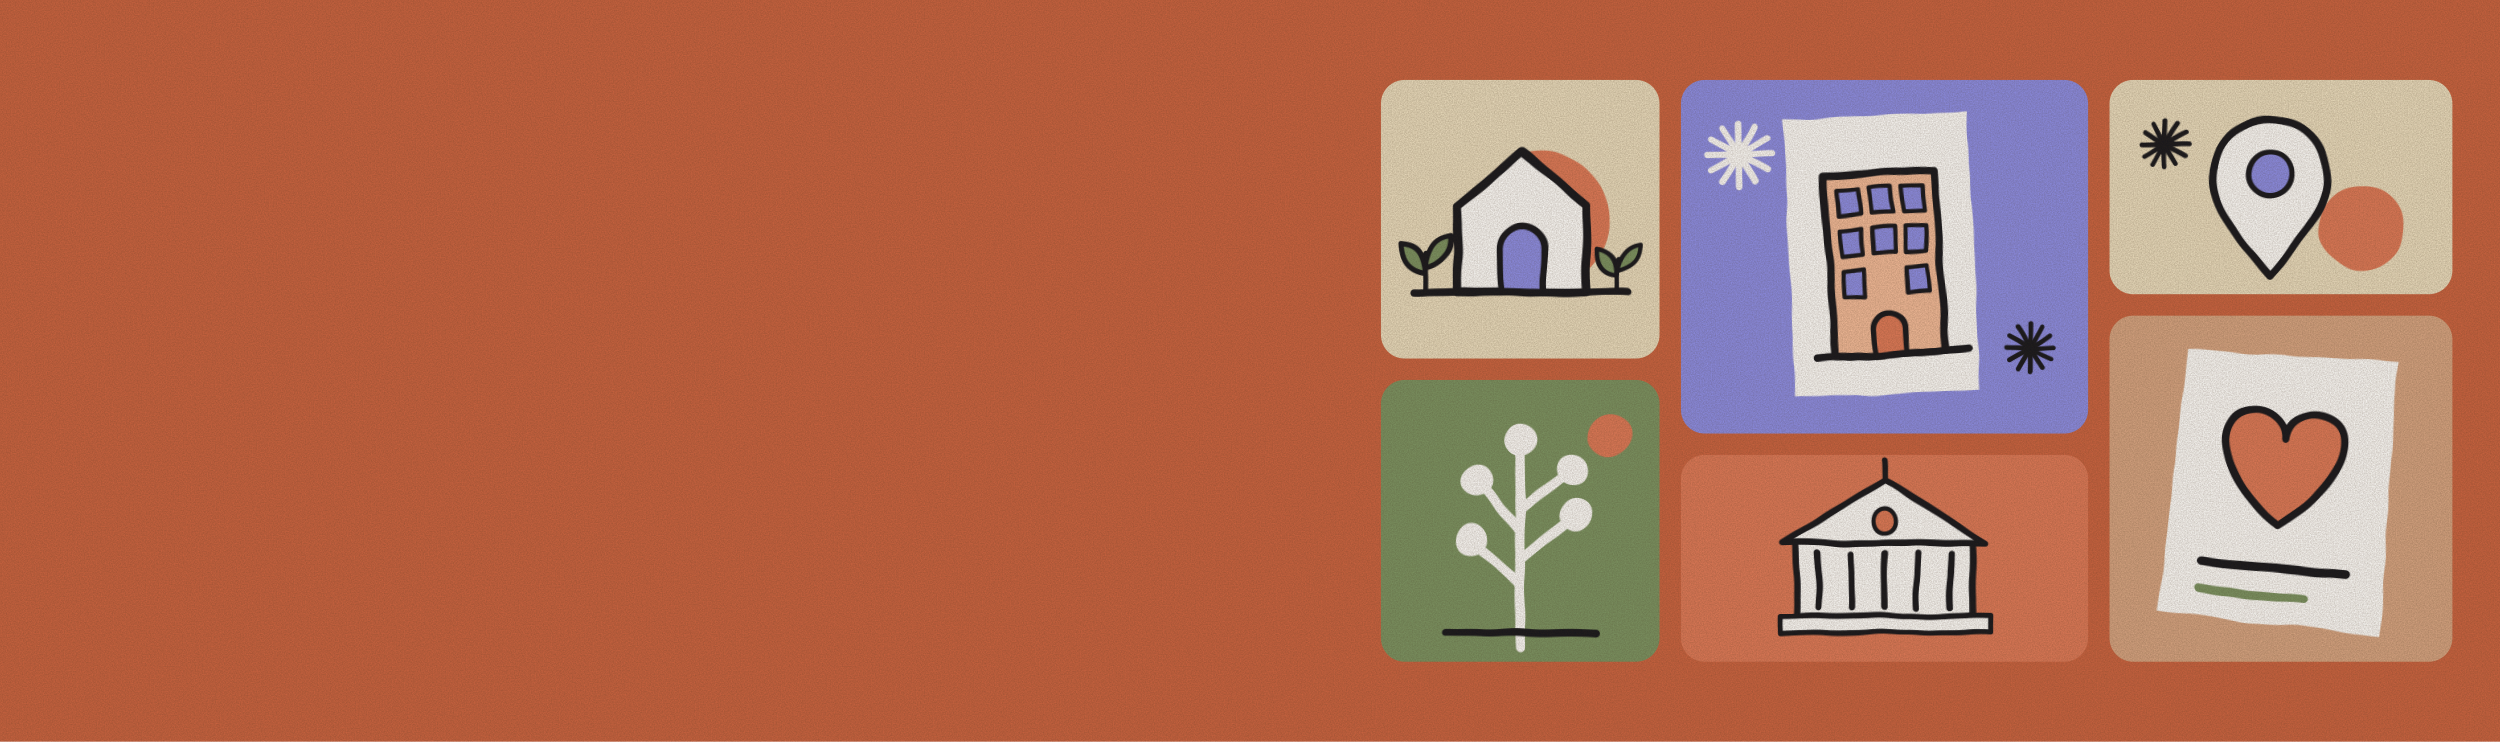
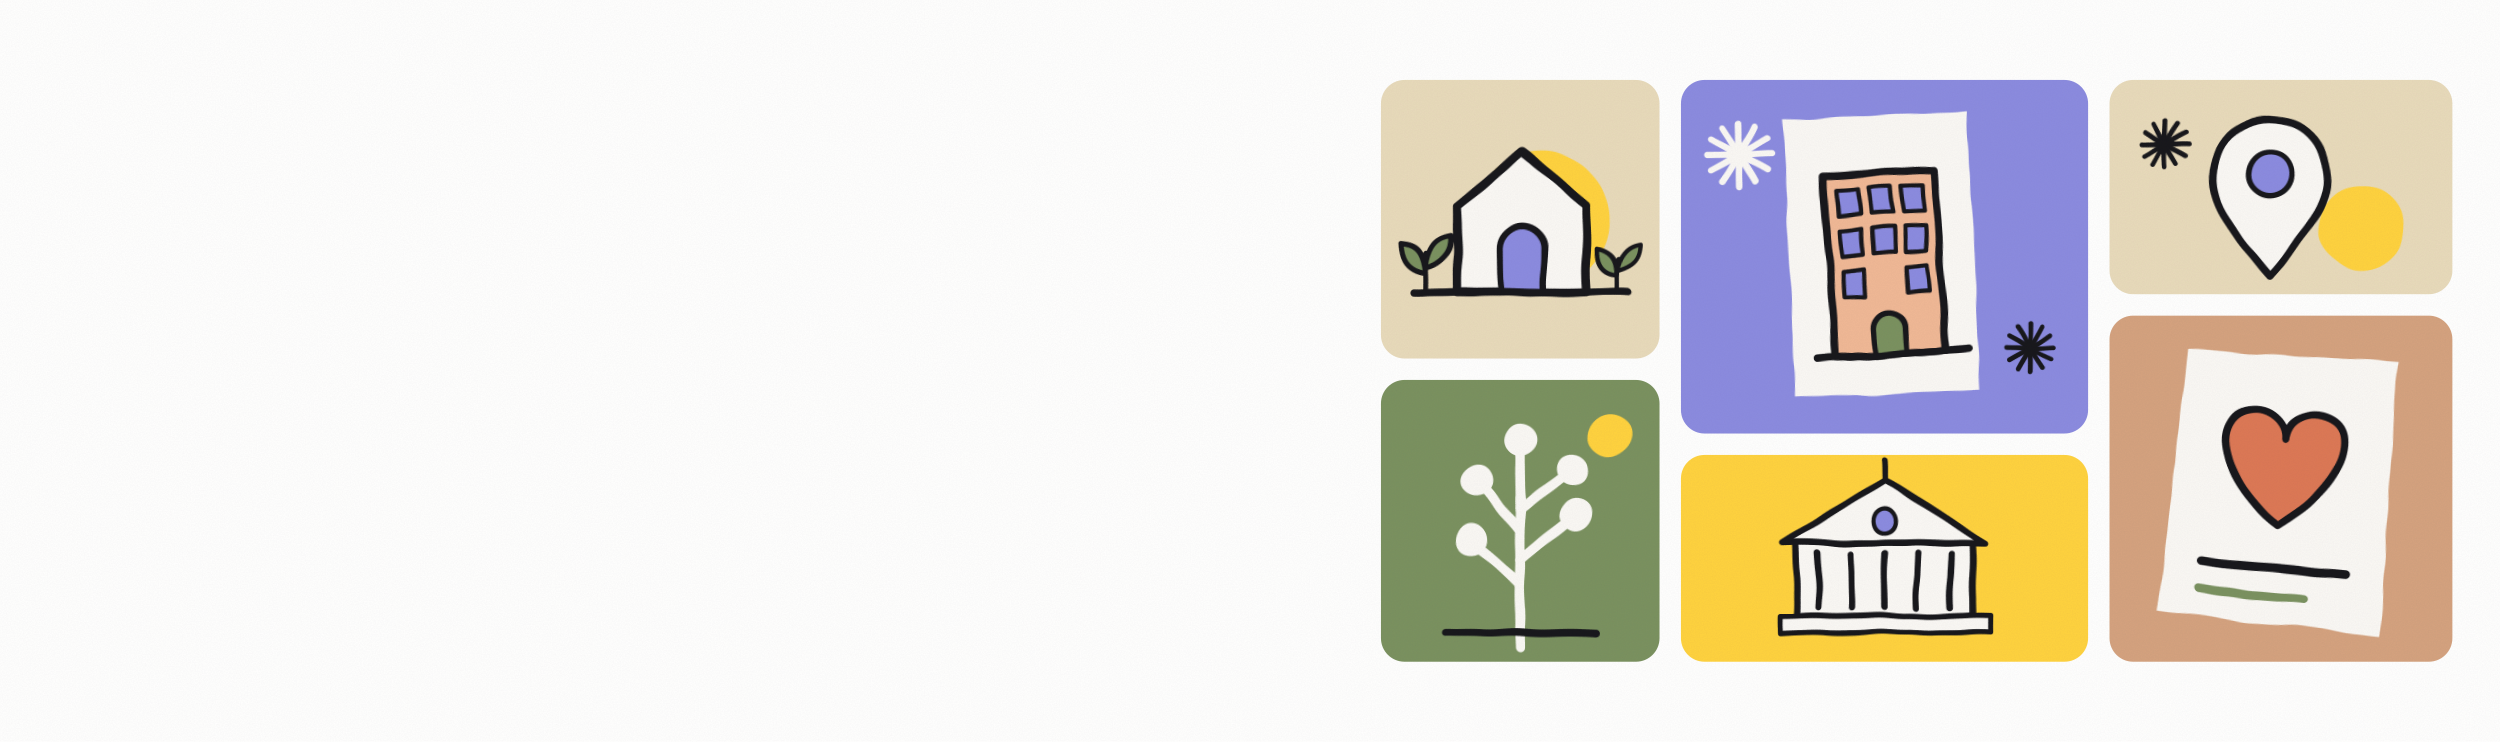
<svg xmlns="http://www.w3.org/2000/svg" viewBox="0 0 2100 623" width="2100" height="623" preserveAspectRatio="xMidYMid slice" role="img" aria-label="Bento of hand-drawn tiles: a house, a tree, an apartment block, a school and a map pin">
  <defs>
    <filter id="rough" x="-5%" y="-5%" width="110%" height="110%">
      <feTurbulence type="fractalNoise" baseFrequency="0.02" numOctaves="2" seed="4" result="n" />
      <feDisplacementMap in="SourceGraphic" in2="n" scale="6" xChannelSelector="R" yChannelSelector="G" />
    </filter>
    <filter id="grain" x="0" y="0" width="100%" height="100%" color-interpolation-filters="sRGB">
      <feTurbulence type="fractalNoise" baseFrequency="0.9" numOctaves="2" seed="5" />
-       <feColorMatrix type="matrix" values="0 0 0 0 0.25  0 0 0 0 0.18  0 0 0 0 0.1  0 0 0 0.28 0" />
+       <feColorMatrix type="matrix" values="0 0 0 0 0.25  0 0 0 0 0.18  0 0 0 0 0.1  0 0 0 0.25 0" />
    </filter>
    <g id="sprout" fill="#7A9160" stroke="#17171C" stroke-linejoin="round" stroke-linecap="round" stroke-width="5">
      <path d="M0,0 V-34 M0,-16 q-24,-4 -24,-29 q22,2 24,29 M0,-21 q24,-4 24,-29 q-22,2 -24,29" />
    </g>
    <g id="burst" fill="none" stroke-width="6" stroke-linecap="round">
      <path d="M-30,0 H30" />
      <path d="M-30,0 H30" transform="rotate(30)" />
      <path d="M-30,0 H30" transform="rotate(60)" />
      <path d="M-30,0 H30" transform="rotate(90)" />
      <path d="M-30,0 H30" transform="rotate(120)" />
      <path d="M-30,0 H30" transform="rotate(150)" />
    </g>
    <clipPath id="ct1">
      <rect x="0" y="0" width="260" height="260" rx="22" />
    </clipPath>
    <clipPath id="ct2">
      <rect x="0" y="0" width="260" height="263" rx="22" />
    </clipPath>
    <clipPath id="ct3">
      <rect x="0" y="0" width="380" height="330" rx="22" />
    </clipPath>
    <clipPath id="ct4">
      <rect x="0" y="0" width="380" height="193" rx="22" />
    </clipPath>
    <clipPath id="ct5">
      <rect x="0" y="0" width="320" height="200" rx="22" />
    </clipPath>
    <clipPath id="ct6">
      <rect x="0" y="0" width="320" height="323" rx="22" />
    </clipPath>
  </defs>
-   <rect width="2100" height="623" fill="#C8623F" />
+   <rect width="2100" height="623" fill="none" />
  <g transform="translate(2060 311.5) scale(0.9) translate(-2060 -311.5)">
    <rect x="1060" y="40" width="260" height="260" rx="22" fill="#E8DABB" />
    <rect x="1060" y="320" width="260" height="263" rx="22" fill="#7A9160" />
    <rect x="1340" y="40" width="380" height="330" rx="22" fill="#8B8BE0" />
-     <rect x="1340" y="390" width="380" height="193" rx="22" fill="#DC7856" />
+     <rect x="1340" y="390" width="380" height="193" rx="22" fill="#FFD23F" />
    <rect x="1740" y="40" width="320" height="200" rx="22" fill="#E8DABB" />
    <rect x="1740" y="260" width="320" height="323" rx="22" fill="#D4A27F" />
    <g filter="url(#rough)">
      <g transform="translate(1060,40)" clip-path="url(#ct1)">
-         <circle cx="150" cy="130" r="64" fill="#DC7856" />
+         <circle cx="150" cy="130" r="64" fill="#FFD23F" />
        <path d="M72,198 V118 L132,66 L192,118 V198 Z" fill="#FAF8F5" stroke="#17171C" stroke-linejoin="round" stroke-linecap="round" stroke-width="8" />
        <path d="M112,198 V158 a20,20 0 0 1 40,0 V198" fill="#8B8BE0" stroke="#17171C" stroke-linejoin="round" stroke-linecap="round" stroke-width="6" />
        <path d="M30,198 H232" stroke="#17171C" stroke-linejoin="round" stroke-linecap="round" stroke-width="7" fill="none" />
        <use href="#sprout" transform="translate(42,196)" />
        <use href="#sprout" transform="translate(222,196) scale(0.85)" />
      </g>
      <g transform="translate(1060,320)" clip-path="url(#ct2)">
        <g stroke="#FAF8F5" stroke-width="9" stroke-linecap="round" fill="none">
          <path d="M130,250 V110" />
          <path d="M130,190 L84,150" />
          <path d="M130,168 L180,128" />
          <path d="M130,140 L92,96" />
          <path d="M130,118 L130,62" />
          <path d="M130,120 L176,86" />
        </g>
        <circle cx="84" cy="148" r="15" fill="#FAF8F5" />
        <circle cx="182" cy="126" r="15" fill="#FAF8F5" />
        <circle cx="90" cy="94" r="15" fill="#FAF8F5" />
        <circle cx="130" cy="56" r="15" fill="#FAF8F5" />
        <circle cx="178" cy="84" r="15" fill="#FAF8F5" />
        <path d="M60,236 H200" stroke="#17171C" stroke-linejoin="round" stroke-linecap="round" stroke-width="7" fill="none" />
-         <circle cx="214" cy="52" r="20" fill="#DC7856" />
+         <circle cx="214" cy="52" r="20" fill="#FFD23F" />
      </g>
      <g transform="translate(1340,40)" clip-path="url(#ct3)">
        <g transform="rotate(-4 190 165)">
          <polygon points="104,30 276,36 270,296 98,290" fill="#FAF8F5" />
          <rect x="138" y="86" width="104" height="170" fill="#F0B896" stroke="#17171C" stroke-linejoin="round" stroke-linecap="round" stroke-width="7" />
          <rect x="150" y="100" width="20" height="24" fill="#8B8BE0" stroke="#17171C" stroke-linejoin="round" stroke-linecap="round" stroke-width="4" />
          <rect x="180" y="100" width="20" height="24" fill="#8B8BE0" stroke="#17171C" stroke-linejoin="round" stroke-linecap="round" stroke-width="4" />
          <rect x="210" y="100" width="20" height="24" fill="#8B8BE0" stroke="#17171C" stroke-linejoin="round" stroke-linecap="round" stroke-width="4" />
          <rect x="150" y="138" width="20" height="24" fill="#8B8BE0" stroke="#17171C" stroke-linejoin="round" stroke-linecap="round" stroke-width="4" />
          <rect x="180" y="138" width="20" height="24" fill="#8B8BE0" stroke="#17171C" stroke-linejoin="round" stroke-linecap="round" stroke-width="4" />
          <rect x="210" y="138" width="20" height="24" fill="#8B8BE0" stroke="#17171C" stroke-linejoin="round" stroke-linecap="round" stroke-width="4" />
          <rect x="150" y="176" width="20" height="24" fill="#8B8BE0" stroke="#17171C" stroke-linejoin="round" stroke-linecap="round" stroke-width="4" />
          <rect x="210" y="176" width="20" height="24" fill="#8B8BE0" stroke="#17171C" stroke-linejoin="round" stroke-linecap="round" stroke-width="4" />
-           <path d="M175,256 V232 a15,15 0 0 1 30,0 V256" fill="#DC7856" stroke="#17171C" stroke-linejoin="round" stroke-linecap="round" stroke-width="5" />
+           <path d="M175,256 V232 a15,15 0 0 1 30,0 V256" fill="#7A9160" stroke="#17171C" stroke-linejoin="round" stroke-linecap="round" stroke-width="5" />
          <path d="M120,256 H262" stroke="#17171C" stroke-linejoin="round" stroke-linecap="round" stroke-width="7" fill="none" />
        </g>
        <use href="#burst" stroke="#FAF8F5" transform="translate(54,70)" />
        <use href="#burst" stroke="#17171C" transform="translate(326,250) scale(0.75)" />
      </g>
      <g transform="translate(1340,390)" clip-path="url(#ct4)">
        <polygon points="96,82 190,24 284,82" fill="#FAF8F5" stroke="#17171C" stroke-linejoin="round" stroke-linecap="round" stroke-width="6" />
-         <circle cx="190" cy="62" r="11" fill="#DC7856" stroke="#17171C" stroke-linejoin="round" stroke-linecap="round" stroke-width="4" />
+         <circle cx="190" cy="62" r="11" fill="#8B8BE0" stroke="#17171C" stroke-linejoin="round" stroke-linecap="round" stroke-width="4" />
        <rect x="108" y="82" width="164" height="68" fill="#FAF8F5" stroke="#17171C" stroke-linejoin="round" stroke-linecap="round" stroke-width="6" />
        <path d="M128,92 V142" stroke="#17171C" stroke-linejoin="round" stroke-linecap="round" stroke-width="6" fill="none" />
        <path d="M159,92 V142" stroke="#17171C" stroke-linejoin="round" stroke-linecap="round" stroke-width="6" fill="none" />
        <path d="M190,92 V142" stroke="#17171C" stroke-linejoin="round" stroke-linecap="round" stroke-width="6" fill="none" />
        <path d="M221,92 V142" stroke="#17171C" stroke-linejoin="round" stroke-linecap="round" stroke-width="6" fill="none" />
        <path d="M252,92 V142" stroke="#17171C" stroke-linejoin="round" stroke-linecap="round" stroke-width="6" fill="none" />
        <rect x="92" y="150" width="196" height="16" fill="#FAF8F5" stroke="#17171C" stroke-linejoin="round" stroke-linecap="round" stroke-width="5" />
        <path d="M190,24 V4" stroke="#17171C" stroke-linejoin="round" stroke-linecap="round" stroke-width="5" fill="none" />
      </g>
      <g transform="translate(1740,40)" clip-path="url(#ct5)">
-         <circle cx="236" cy="138" r="40" fill="#DC7856" />
+         <circle cx="236" cy="138" r="40" fill="#FFD23F" />
        <path d="M150,184 C112,138 96,118 96,90 A54,54 0 1 1 204,90 C204,118 188,138 150,184 Z" fill="#FAF8F5" stroke="#17171C" stroke-linejoin="round" stroke-linecap="round" stroke-width="7" />
        <circle cx="150" cy="88" r="20" fill="#8B8BE0" stroke="#17171C" stroke-linejoin="round" stroke-linecap="round" stroke-width="5" />
        <use href="#burst" stroke="#17171C" transform="translate(52,60) scale(0.7)" />
      </g>
      <g transform="translate(1740,260)" clip-path="url(#ct6)">
        <g transform="rotate(5 160 160)">
          <polygon points="62,40 258,34 264,290 56,286" fill="#FAF8F5" />
          <path d="M160,196 C96,150 90,96 128,90 C148,87 160,104 160,116 C160,104 172,87 192,90 C230,96 224,150 160,196 Z" fill="#DC7856" stroke="#17171C" stroke-linejoin="round" stroke-linecap="round" stroke-width="7" />
          <path d="M92,236 H228" stroke="#17171C" stroke-linejoin="round" stroke-linecap="round" stroke-width="8" fill="none" />
          <path d="M92,262 H190" stroke="#7A9160" stroke-width="8" stroke-linecap="round" fill="none" />
        </g>
      </g>
    </g>
  </g>
-   <rect width="2100" height="623" filter="url(#grain)" />
+   <rect width="2100" height="623" filter="url(#grain)" opacity="0.15" />
</svg>
